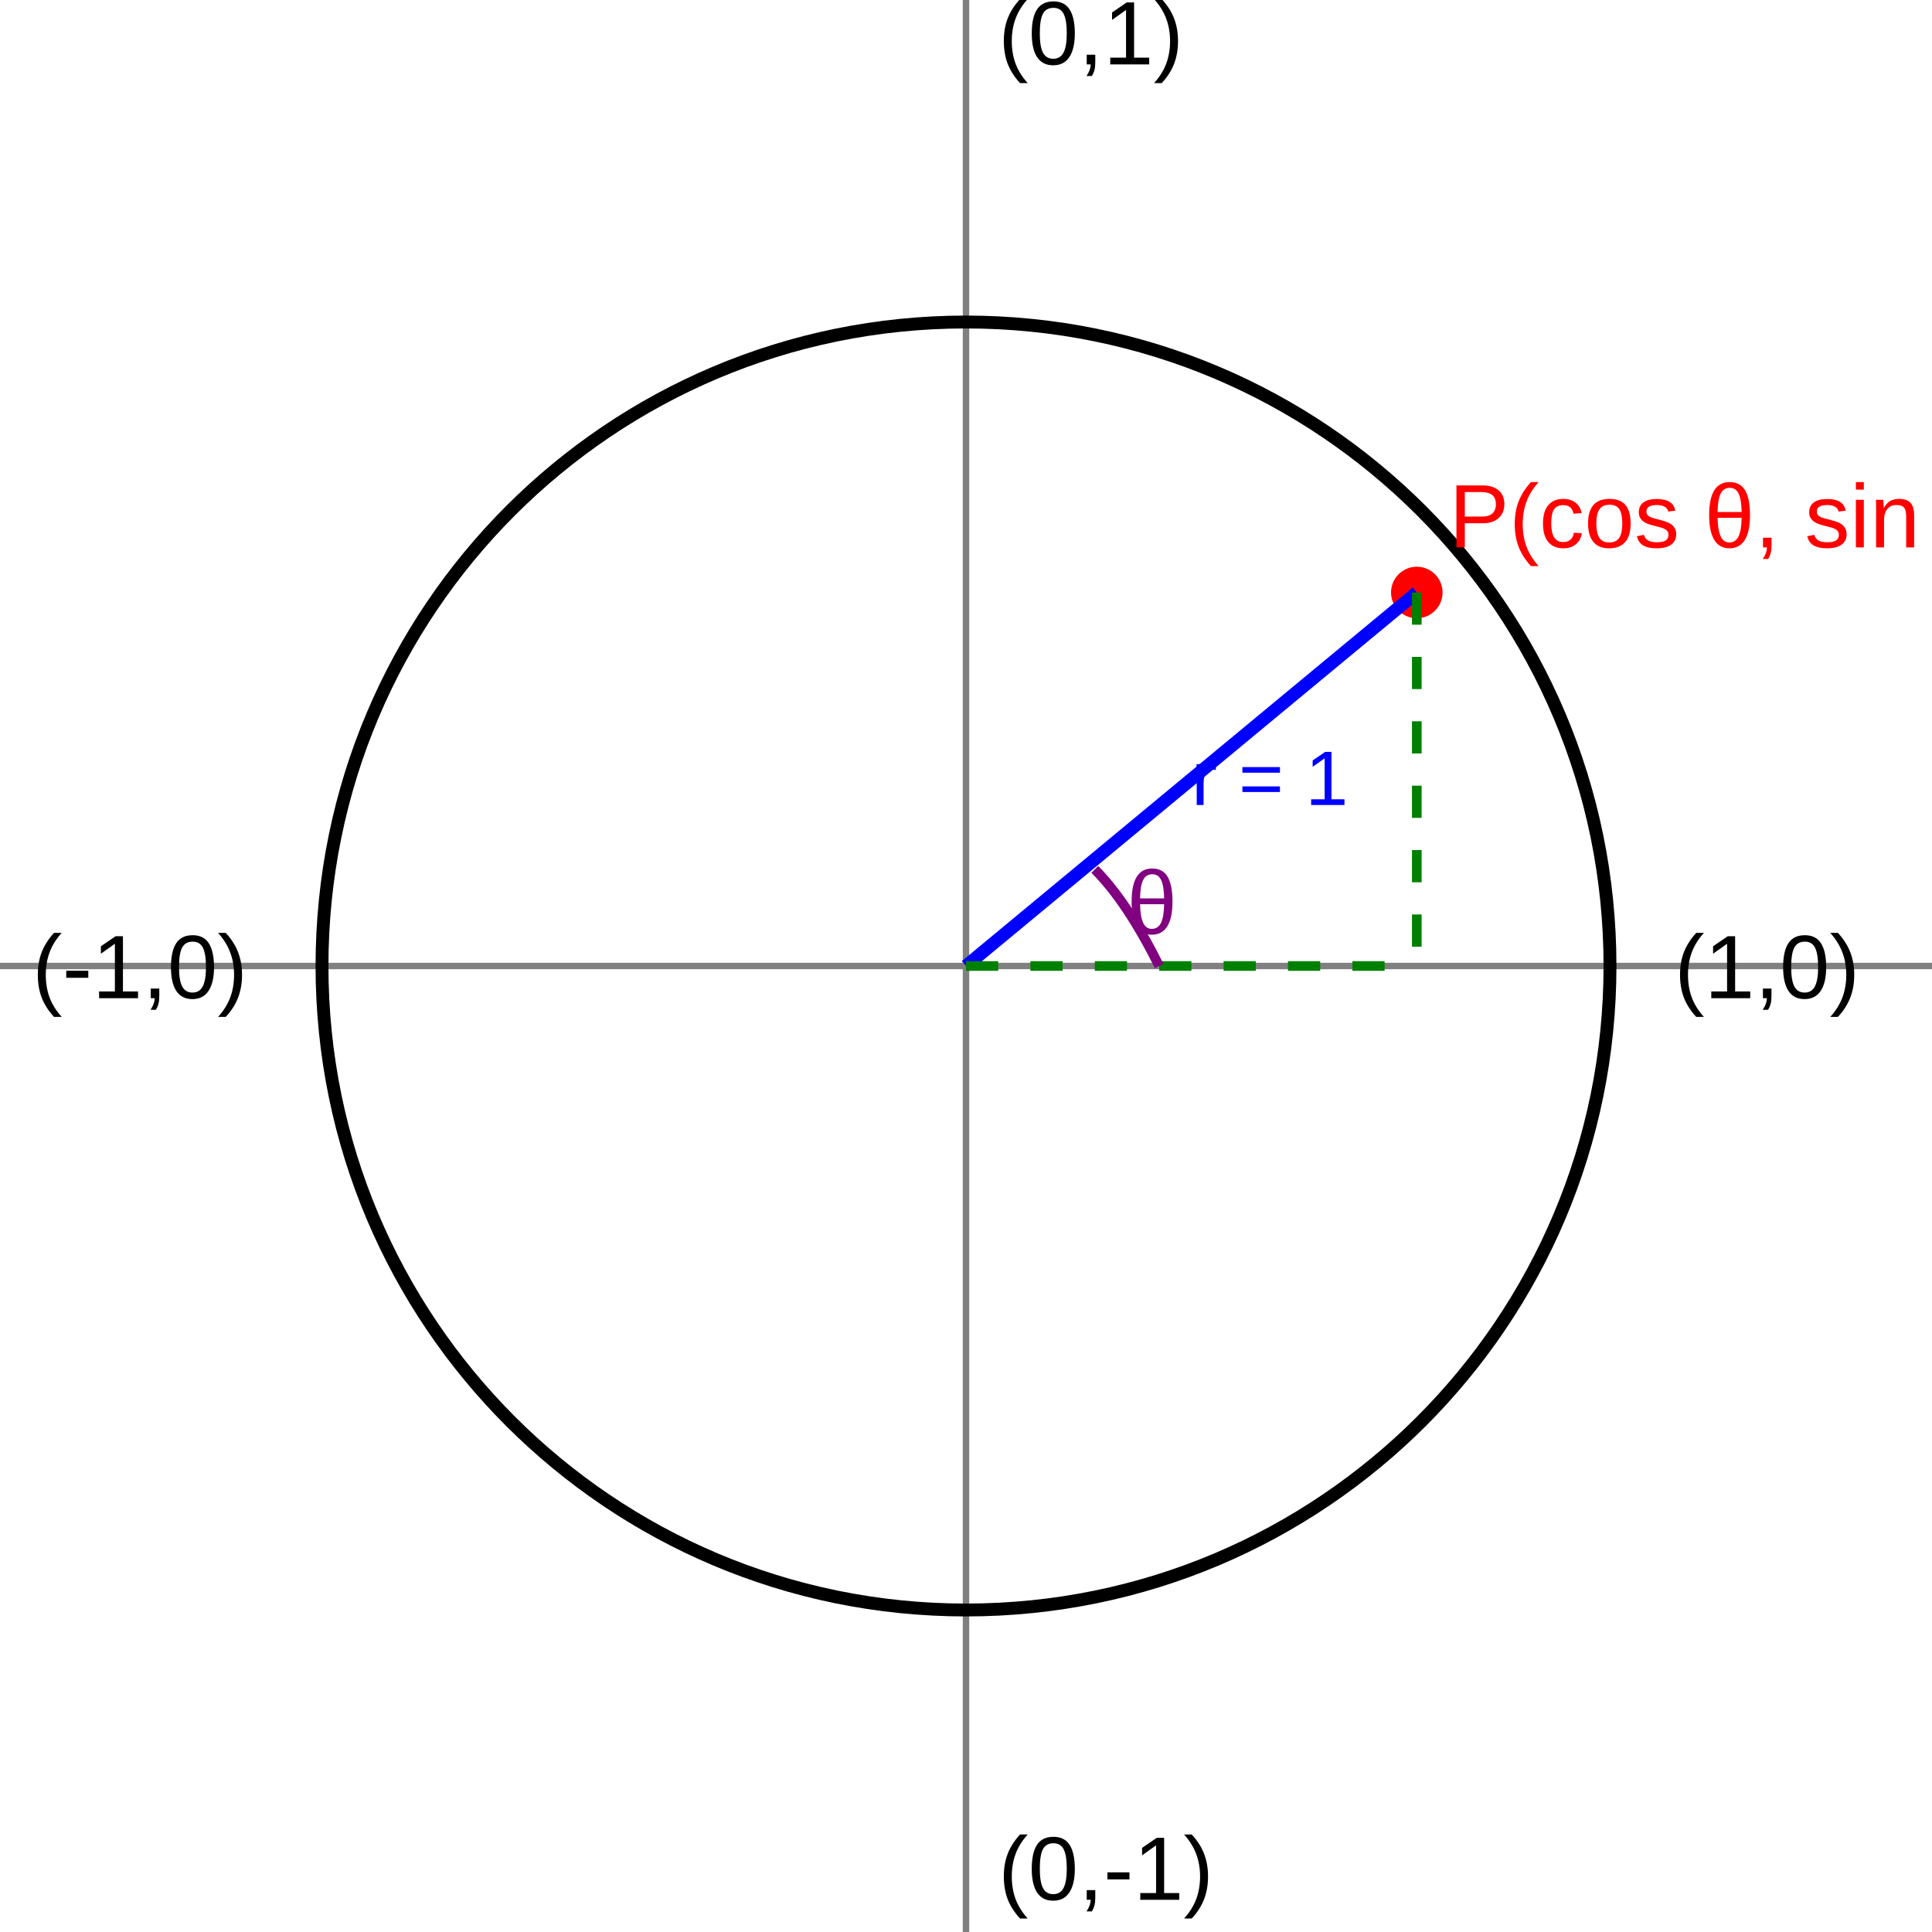
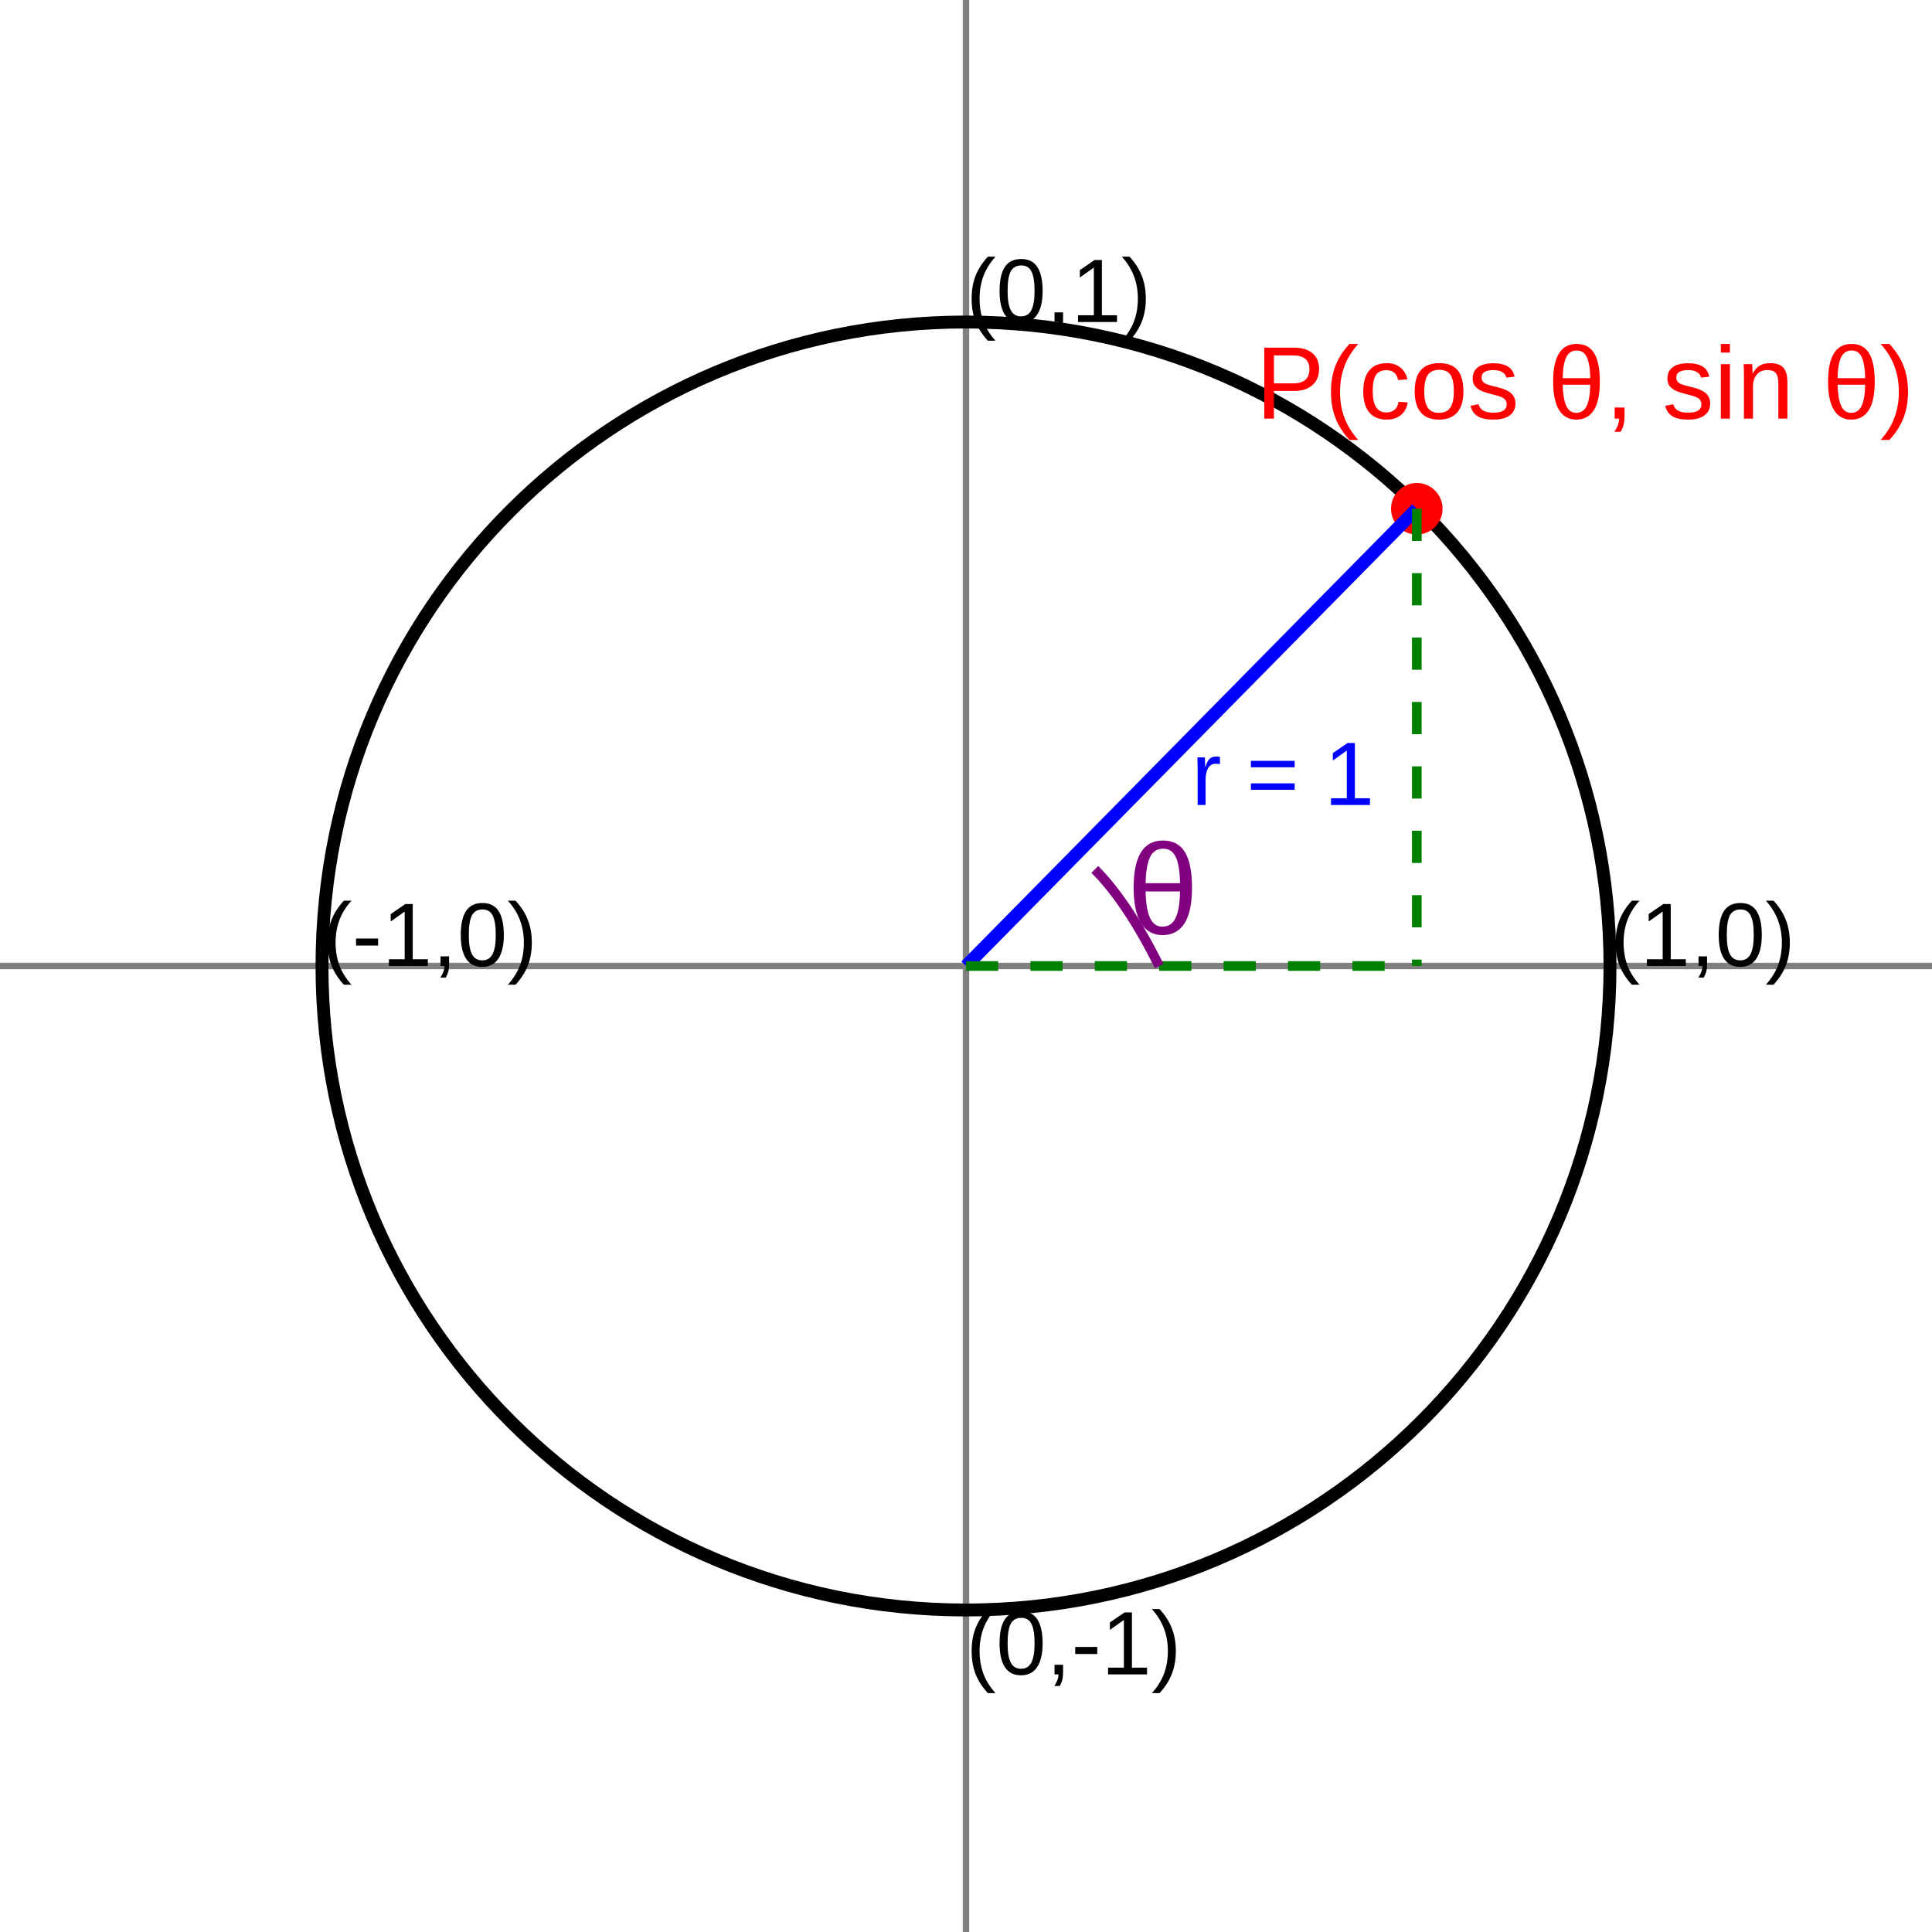
<svg xmlns="http://www.w3.org/2000/svg" width="300" height="300">
  <line x1="150" y1="0" x2="150" y2="300" stroke="gray" stroke-width="1" />
  <line x1="0" y1="150" x2="300" y2="150" stroke="gray" stroke-width="1" />
  <circle cx="150" cy="150" r="100" fill="none" stroke="black" stroke-width="2" />
-   <circle cx="220" cy="92" r="4" fill="red" />
-   <line x1="150" y1="150" x2="220" y2="92" stroke="blue" stroke-width="2" />
-   <line x1="220" y1="92" x2="220" y2="150" stroke="green" stroke-width="1.5" stroke-dasharray="5,5" />
+   <circle cx="220" cy="79" r="4" fill="red" />
+   <line x1="150" y1="150" x2="220" y2="79" stroke="blue" stroke-width="2" />
+   <line x1="220" y1="79" x2="220" y2="150" stroke="green" stroke-width="1.5" stroke-dasharray="5,5" />
  <line x1="150" y1="150" x2="220" y2="150" stroke="green" stroke-width="1.5" stroke-dasharray="5,5" />
  <path d="M 180 150 Q 175 140 170 135" fill="none" stroke="purple" stroke-width="1.5" />
-   <text x="155" y="10" font-family="Arial" font-size="14" fill="black">(0,1)</text>
-   <text x="260" y="155" font-family="Arial" font-size="14" fill="black">(1,0)</text>
-   <text x="155" y="295" font-family="Arial" font-size="14" fill="black">(0,-1)</text>
-   <text x="5" y="155" font-family="Arial" font-size="14" fill="black">(-1,0)</text>
-   <text x="225" y="85" font-family="Arial" font-size="14" fill="red">P(cos θ, sin θ)</text>
-   <text x="175" y="145" font-family="Arial" font-size="14" fill="purple">θ</text>
-   <text x="185" y="125" font-family="Arial" font-size="12" fill="blue">r = 1</text>
+   <text x="150" y="50" font-family="Arial" font-size="14" fill="black">(0,1)</text>
+   <text x="150" y="260" font-family="Arial" font-size="14" fill="black">(0,-1)</text>
+   <text x="250" y="150" font-family="Arial" font-size="14" fill="black">(1,0)</text>
+   <text x="50" y="150" font-family="Arial" font-size="14" fill="black">(-1,0)</text>
+   <text x="195" y="65" font-family="Arial" font-size="16" fill="red">P(cos θ, sin θ)</text>
+   <text x="175" y="145" font-family="Arial" font-size="20" fill="purple">θ</text>
+   <text x="185" y="125" font-family="Arial" font-size="14" fill="blue">r = 1</text>
</svg>
